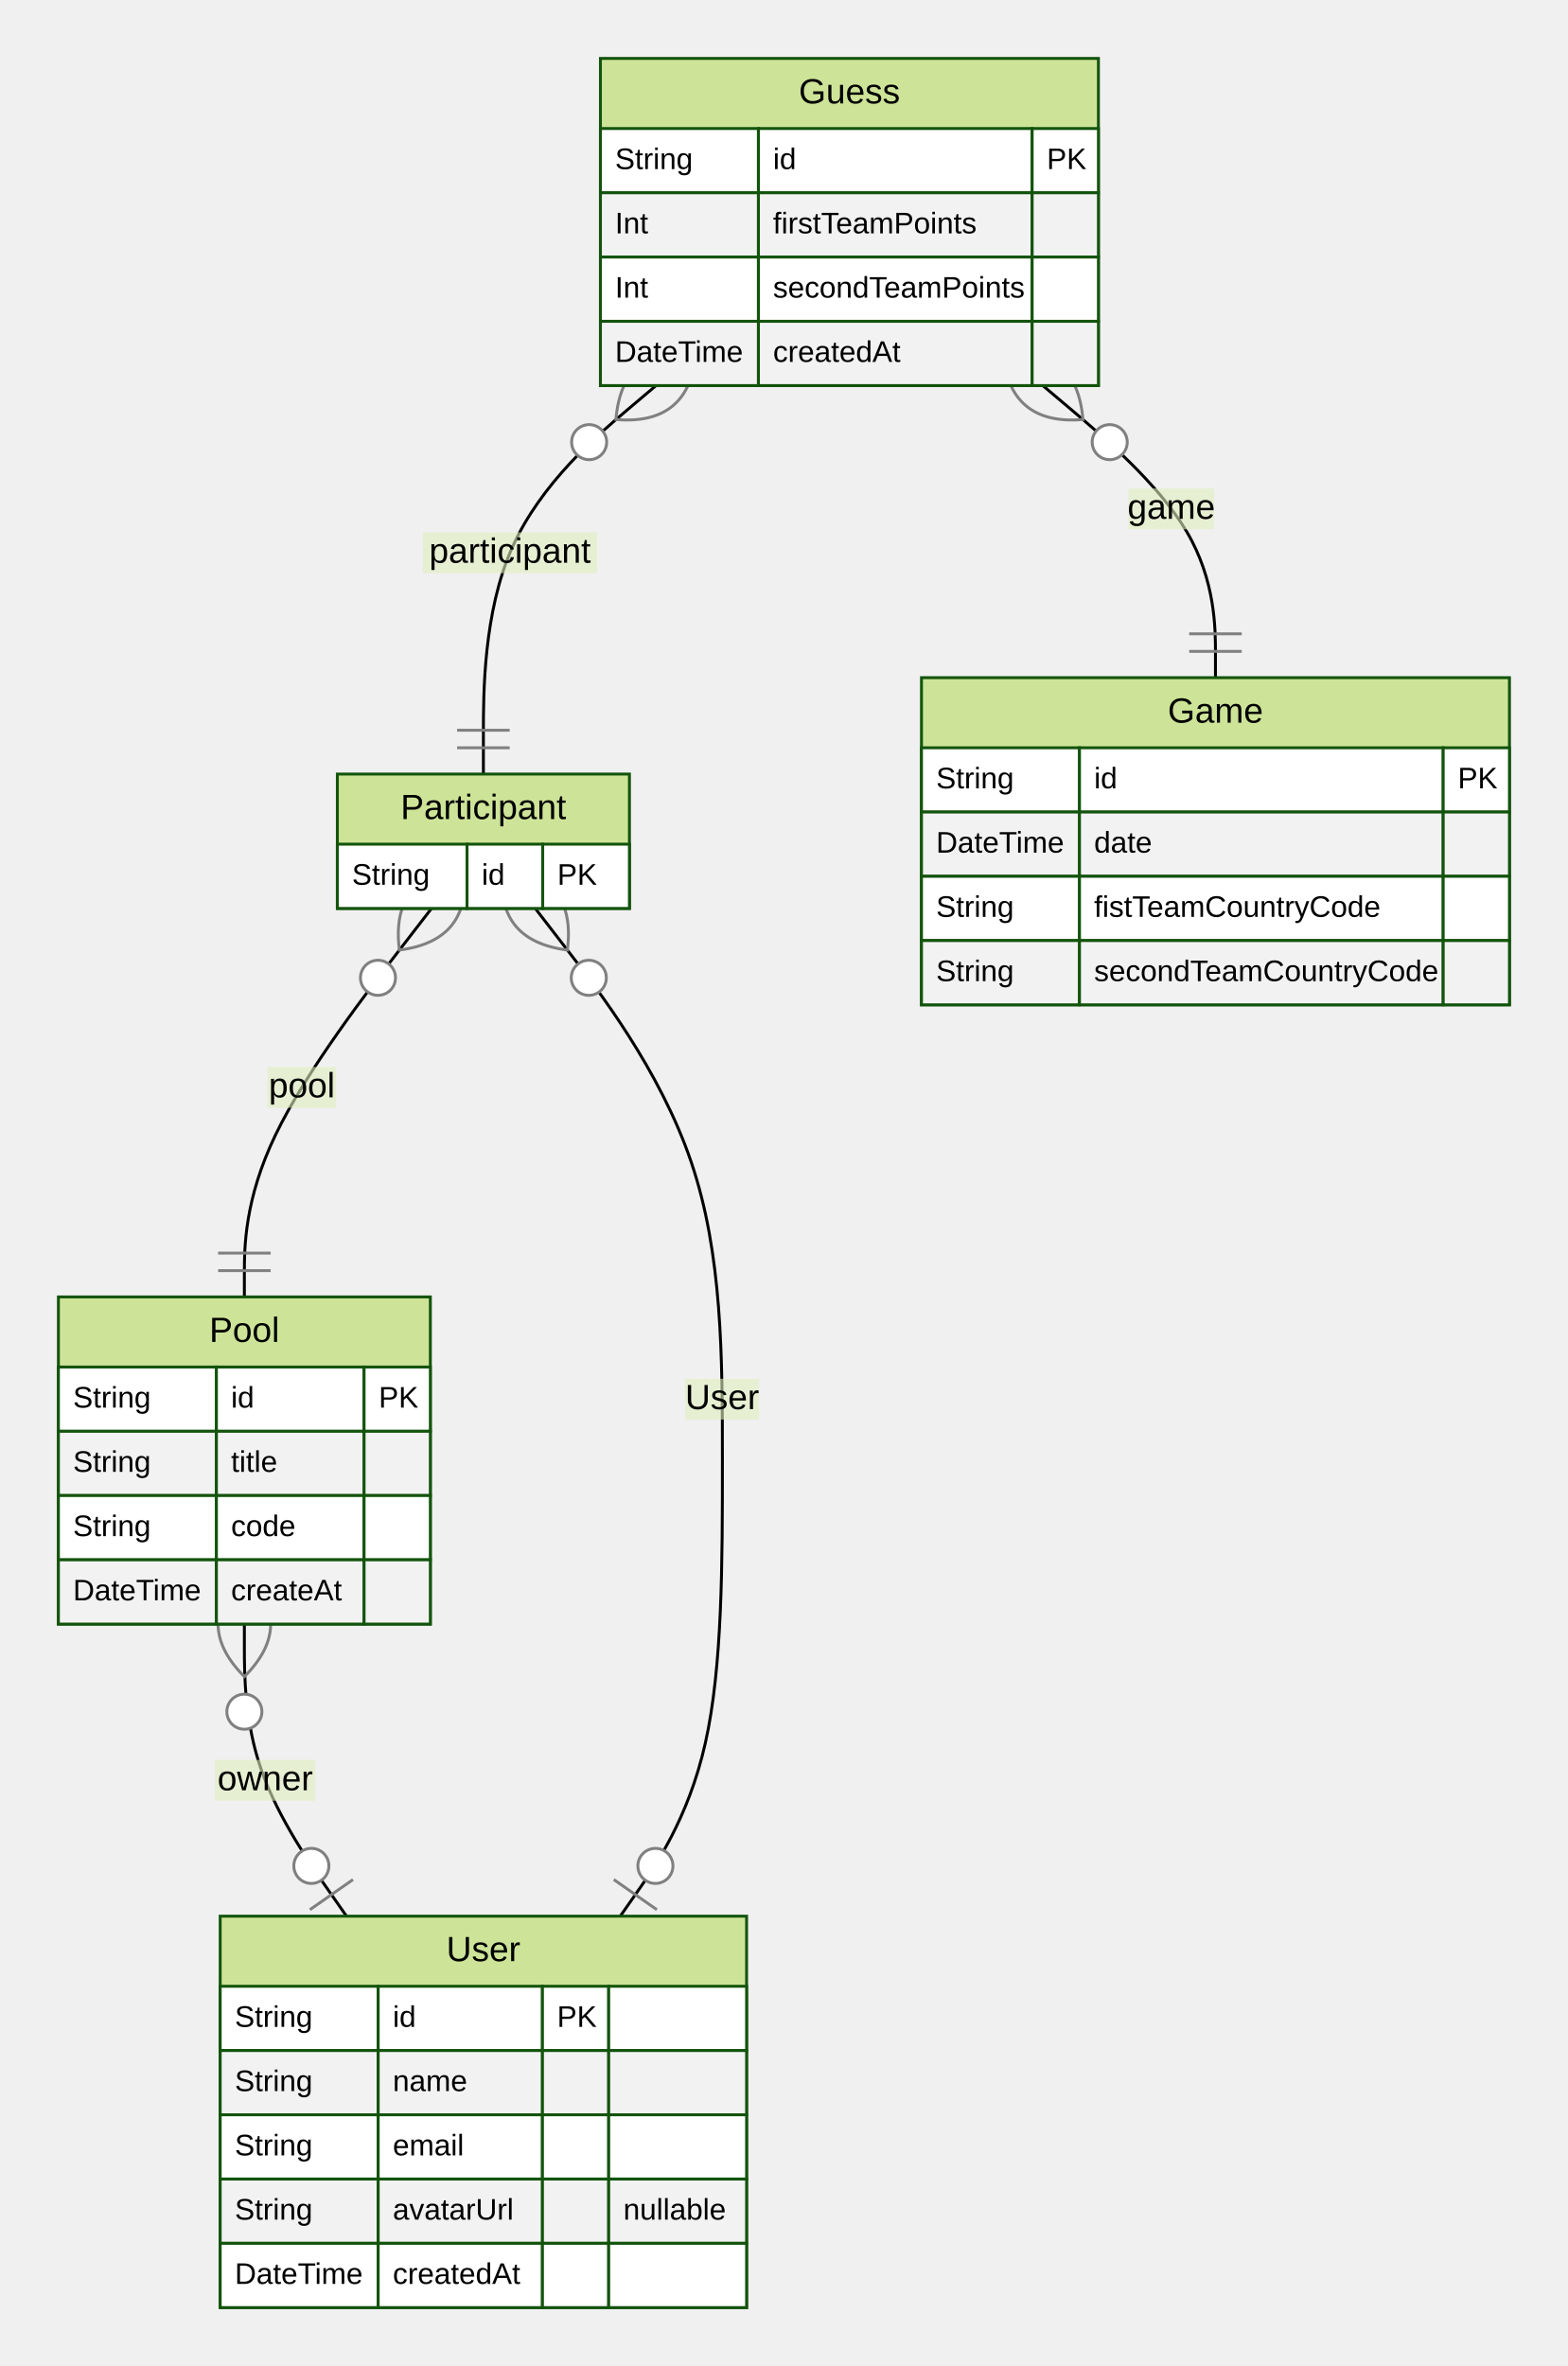
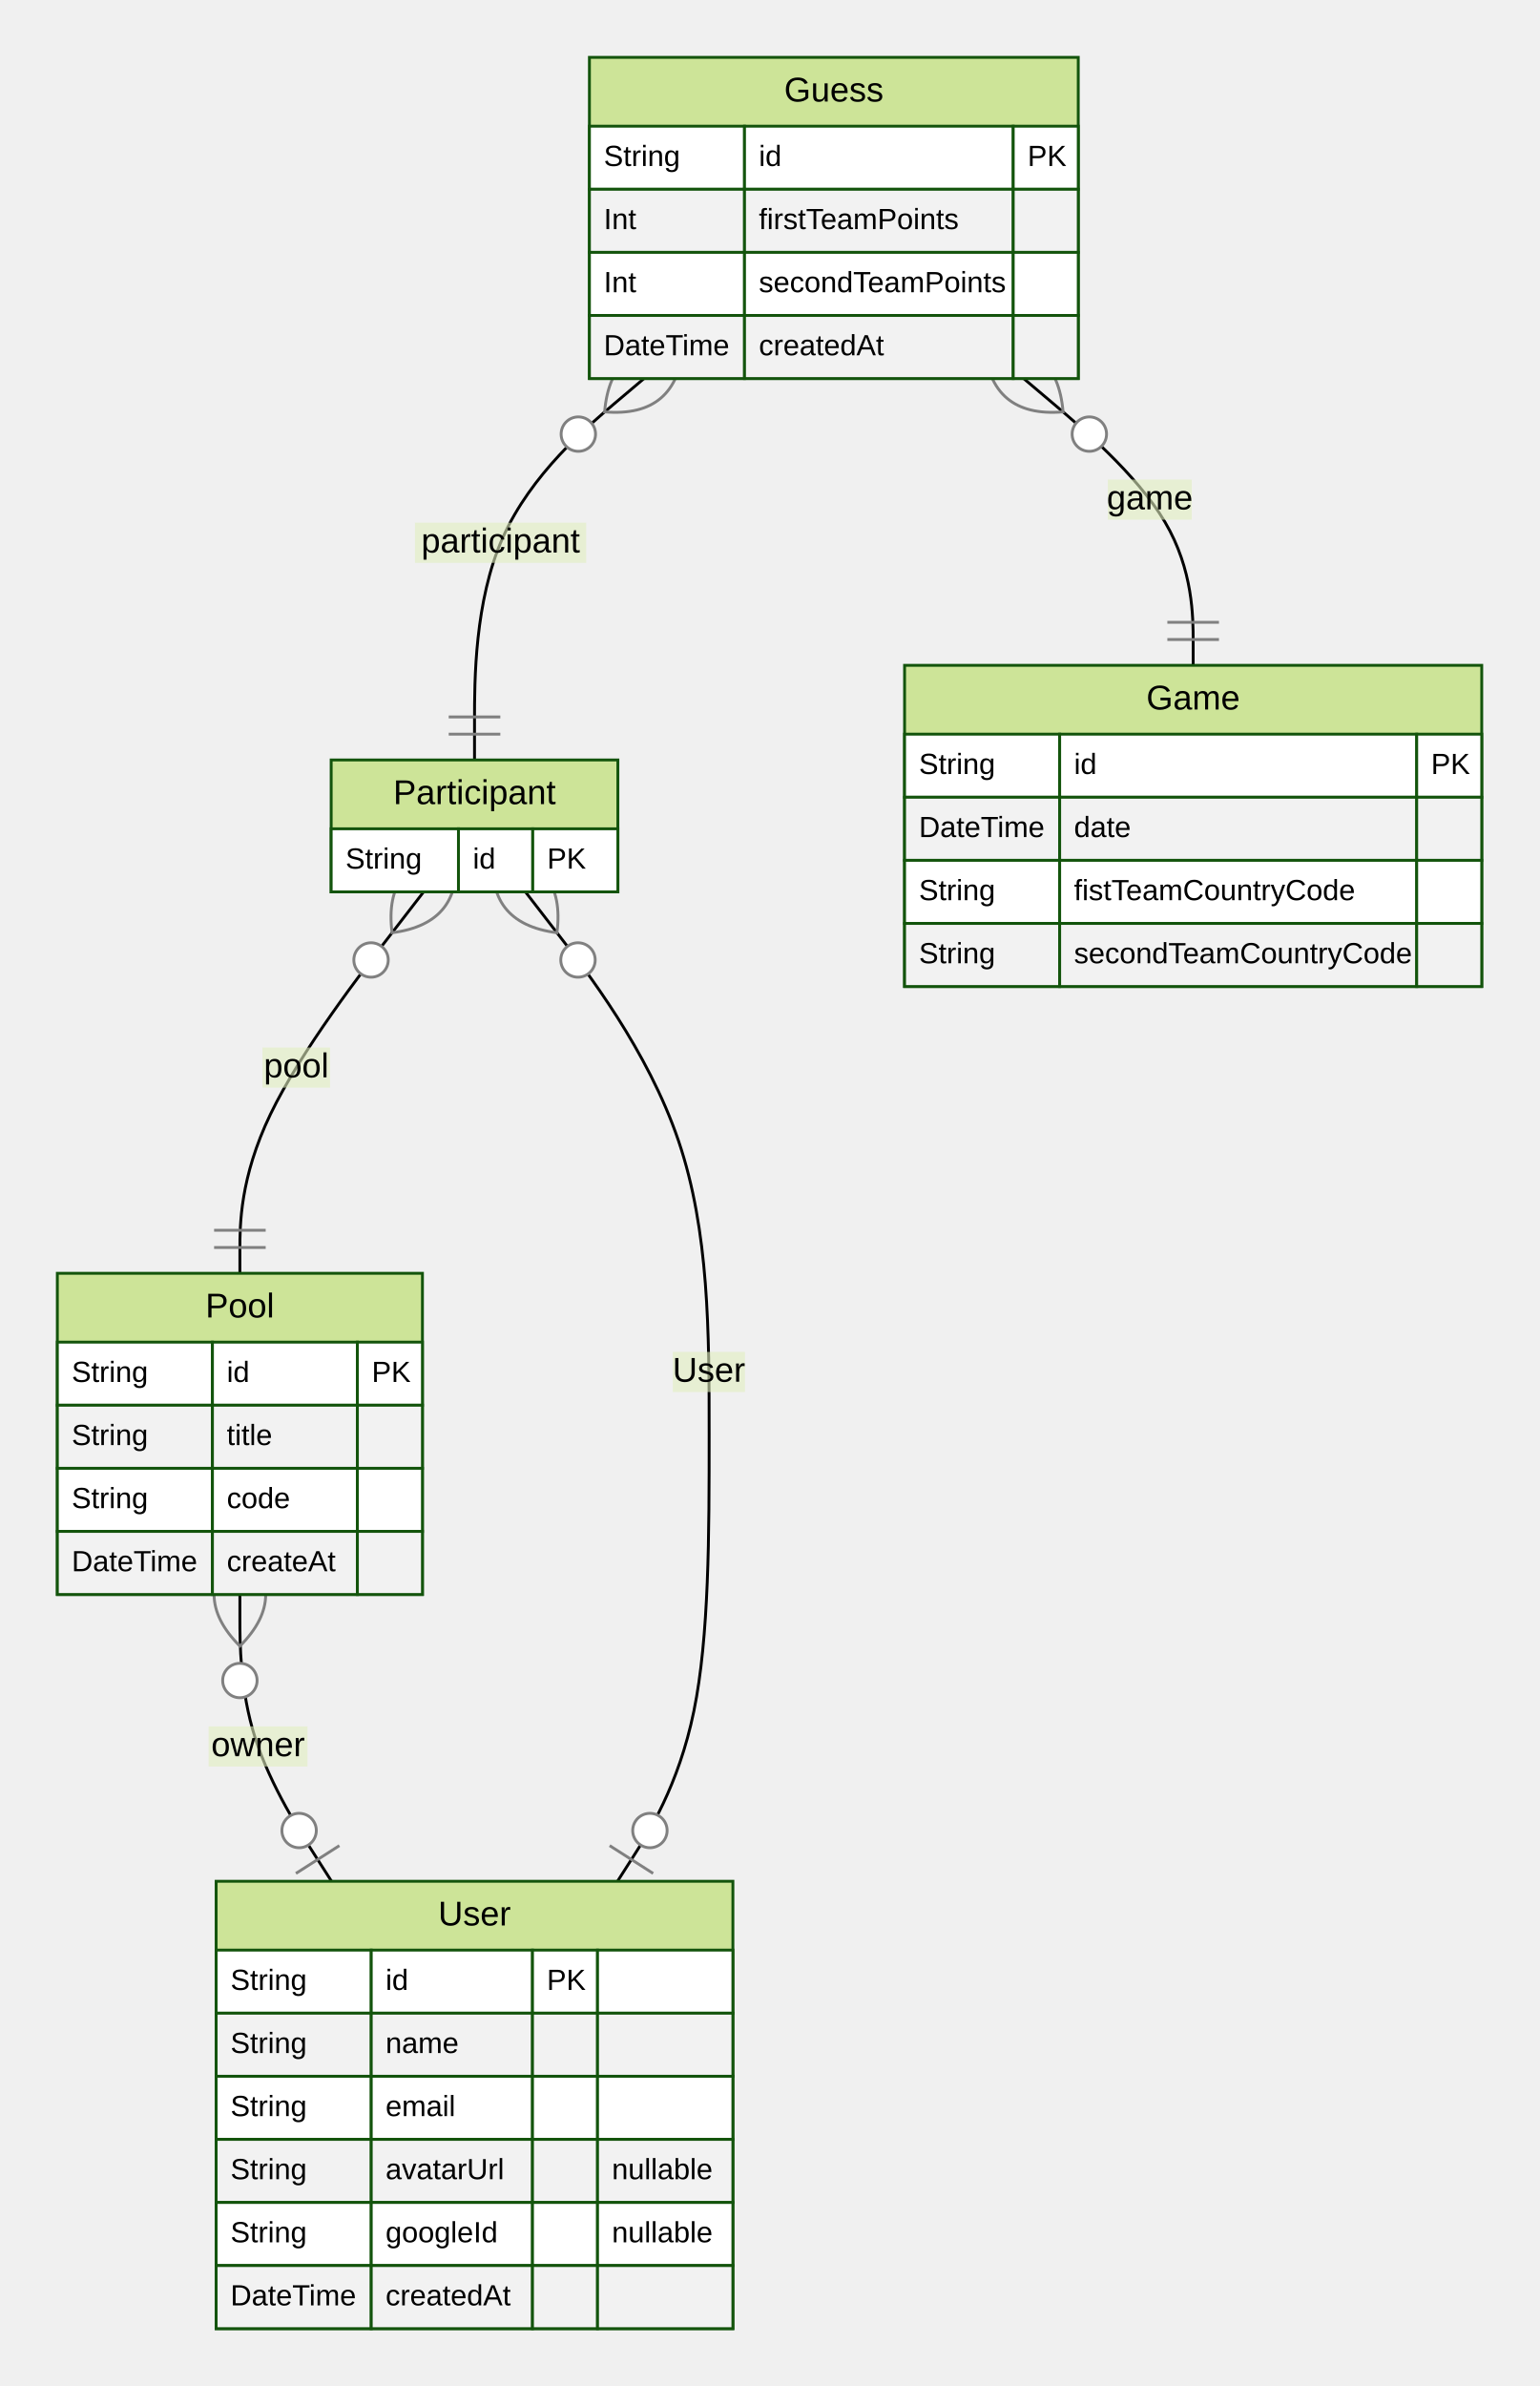
- <svg xmlns="http://www.w3.org/2000/svg" aria-labelledby="chart-title-mermaid-0 chart-desc-mermaid-0" role="img" viewBox="0 0 536.82 810" style="max-width: 536.82px; background-color: white;" width="100%" id="mermaid-0">
+ <svg xmlns="http://www.w3.org/2000/svg" aria-labelledby="chart-title-mermaid-0 chart-desc-mermaid-0" role="img" viewBox="0 0 536.82 832" style="max-width: 536.82px; background-color: white;" width="100%" id="mermaid-0">
  <style>#mermaid-0 {font-family:"trebuchet ms",verdana,arial,sans-serif;font-size:16px;fill:#000000;}#mermaid-0 .error-icon{fill:#552222;}#mermaid-0 .error-text{fill:#552222;stroke:#552222;}#mermaid-0 .edge-thickness-normal{stroke-width:2px;}#mermaid-0 .edge-thickness-thick{stroke-width:3.5px;}#mermaid-0 .edge-pattern-solid{stroke-dasharray:0;}#mermaid-0 .edge-pattern-dashed{stroke-dasharray:3;}#mermaid-0 .edge-pattern-dotted{stroke-dasharray:2;}#mermaid-0 .marker{fill:#000000;stroke:#000000;}#mermaid-0 .marker.cross{stroke:#000000;}#mermaid-0 svg{font-family:"trebuchet ms",verdana,arial,sans-serif;font-size:16px;}#mermaid-0 .entityBox{fill:#cde498;stroke:#13540c;}#mermaid-0 .attributeBoxOdd{fill:#ffffff;stroke:#13540c;}#mermaid-0 .attributeBoxEven{fill:#f2f2f2;stroke:#13540c;}#mermaid-0 .relationshipLabelBox{fill:hsl(78.158, 58.462%, 84.51%);opacity:0.7;background-color:hsl(78.158, 58.462%, 84.51%);}#mermaid-0 .relationshipLabelBox rect{opacity:0.5;}#mermaid-0 .relationshipLine{stroke:#000000;}#mermaid-0 :root{--mermaid-font-family:"trebuchet ms",verdana,arial,sans-serif;}</style>
  <g />
  <defs>
    <marker orient="auto" markerHeight="18" markerWidth="18" refY="9" refX="0" id="ONLY_ONE_START">
      <path d="M9,0 L9,18 M15,0 L15,18" fill="none" stroke="gray" />
    </marker>
  </defs>
  <defs>
    <marker orient="auto" markerHeight="18" markerWidth="18" refY="9" refX="18" id="ONLY_ONE_END">
      <path d="M3,0 L3,18 M9,0 L9,18" fill="none" stroke="gray" />
    </marker>
  </defs>
  <defs>
    <marker orient="auto" markerHeight="18" markerWidth="30" refY="9" refX="0" id="ZERO_OR_ONE_START">
      <circle r="6" cy="9" cx="21" fill="white" stroke="gray" />
      <path d="M9,0 L9,18" fill="none" stroke="gray" />
    </marker>
  </defs>
  <defs>
    <marker orient="auto" markerHeight="18" markerWidth="30" refY="9" refX="30" id="ZERO_OR_ONE_END">
      <circle r="6" cy="9" cx="9" fill="white" stroke="gray" />
      <path d="M21,0 L21,18" fill="none" stroke="gray" />
    </marker>
  </defs>
  <defs>
    <marker orient="auto" markerHeight="36" markerWidth="45" refY="18" refX="18" id="ONE_OR_MORE_START">
      <path d="M0,18 Q 18,0 36,18 Q 18,36 0,18 M42,9 L42,27" fill="none" stroke="gray" />
    </marker>
  </defs>
  <defs>
    <marker orient="auto" markerHeight="36" markerWidth="45" refY="18" refX="27" id="ONE_OR_MORE_END">
      <path d="M3,9 L3,27 M9,18 Q27,0 45,18 Q27,36 9,18" fill="none" stroke="gray" />
    </marker>
  </defs>
  <defs>
    <marker orient="auto" markerHeight="36" markerWidth="57" refY="18" refX="18" id="ZERO_OR_MORE_START">
      <circle r="6" cy="18" cx="48" fill="white" stroke="gray" />
      <path d="M0,18 Q18,0 36,18 Q18,36 0,18" fill="none" stroke="gray" />
    </marker>
  </defs>
  <defs>
    <marker orient="auto" markerHeight="36" markerWidth="57" refY="18" refX="39" id="ZERO_OR_MORE_END">
      <circle r="6" cy="18" cx="9" fill="white" stroke="gray" />
      <path d="M21,18 Q39,0 57,18 Q39,36 21,18" fill="none" stroke="gray" />
    </marker>
  </defs>
-   <path marker-start="url(#ZERO_OR_MORE_START)" marker-end="url(#ZERO_OR_ONE_END)" fill="none" stroke="gray" d="M83.672,556L83.672,564.333C83.672,572.667,83.672,589.333,89.501,606C95.329,622.667,106.987,639.333,112.816,647.667L118.644,656" class="er relationshipLine" />
-   <path marker-start="url(#ZERO_OR_MORE_START)" marker-end="url(#ZERO_OR_ONE_END)" fill="none" stroke="gray" d="M183.265,311L193.944,324.833C204.624,338.667,225.984,366.333,236.664,397.833C247.344,429.333,247.344,464.667,247.344,500C247.344,535.333,247.344,570.667,241.515,596.667C235.686,622.667,224.029,639.333,218.2,647.667L212.371,656" class="er relationshipLine" />
+   <path marker-start="url(#ZERO_OR_MORE_START)" marker-end="url(#ZERO_OR_ONE_END)" fill="none" stroke="gray" d="M83.672,556L83.672,564.333C83.672,572.667,83.672,589.333,89,606C94.328,622.667,104.983,639.333,110.311,647.667L115.639,656" class="er relationshipLine" />
+   <path marker-start="url(#ZERO_OR_MORE_START)" marker-end="url(#ZERO_OR_ONE_END)" fill="none" stroke="gray" d="M183.265,311L193.944,324.833C204.624,338.667,225.984,366.333,236.664,397.833C247.344,429.333,247.344,464.667,247.344,500C247.344,535.333,247.344,570.667,242.016,596.667C236.688,622.667,226.032,639.333,220.704,647.667L215.377,656" class="er relationshipLine" />
  <path marker-start="url(#ZERO_OR_MORE_START)" marker-end="url(#ONLY_ONE_END)" fill="none" stroke="gray" d="M147.751,311L137.071,324.833C126.391,338.667,105.032,366.333,94.352,388.5C83.672,410.667,83.672,427.333,83.672,435.667L83.672,444" class="er relationshipLine" />
  <path marker-start="url(#ZERO_OR_MORE_START)" marker-end="url(#ONLY_ONE_END)" fill="none" stroke="gray" d="M357.047,132L366.9,140.333C376.753,148.667,396.458,165.333,406.311,182C416.164,198.667,416.164,215.333,416.164,223.667L416.164,232" class="er relationshipLine" />
  <path marker-start="url(#ZERO_OR_MORE_START)" marker-end="url(#ONLY_ONE_END)" fill="none" stroke="gray" d="M224.625,132L214.772,140.333C204.919,148.667,185.213,165.333,175.361,187.5C165.508,209.667,165.508,237.333,165.508,251.167L165.508,265" class="er relationshipLine" />
  <g transform="translate(20,444 )" id="Pool">
    <rect height="112" width="127.344" y="0" x="0" stroke="gray" fill-opacity="100%" fill="honeydew" class="er entityBox" />
    <text transform="translate(63.67186,12)" style="font-family: &quot;trebuchet ms&quot;, verdana, arial, sans-serif;; font-size: 12px" text-anchor="middle" dominant-baseline="middle" y="0" x="0" id="entity-Pool" class="er entityLabel">Pool</text>
    <rect height="22" width="54.096" y="24" x="0" stroke="gray" fill-opacity="100%" fill="honeydew" class="er attributeBoxOdd" />
    <text transform="translate(5,35)" style="font-family: &quot;trebuchet ms&quot;, verdana, arial, sans-serif;; font-size: 10.2px" text-anchor="left" dominant-baseline="middle" y="0" x="0" id="entity-Pool-attr-1-type" class="er entityLabel">String</text>
    <rect height="22" width="50.56" y="24" x="54.096" stroke="gray" fill-opacity="100%" fill="honeydew" class="er attributeBoxOdd" />
    <text transform="translate(59.09555,35)" style="font-family: &quot;trebuchet ms&quot;, verdana, arial, sans-serif;; font-size: 10.2px" text-anchor="left" dominant-baseline="middle" y="0" x="0" id="entity-Pool-attr-1-name" class="er entityLabel">id</text>
    <rect height="22" width="22.688" y="24" x="104.656" stroke="gray" fill-opacity="100%" fill="honeydew" class="er attributeBoxOdd" />
    <text transform="translate(109.656,35)" style="font-family: &quot;trebuchet ms&quot;, verdana, arial, sans-serif;; font-size: 10.2px" text-anchor="left" dominant-baseline="middle" y="0" x="0" id="entity-Pool-attr-1-key" class="er entityLabel">PK</text>
    <rect height="22" width="54.096" y="46" x="0" stroke="gray" fill-opacity="100%" fill="honeydew" class="er attributeBoxEven" />
    <text transform="translate(5,57)" style="font-family: &quot;trebuchet ms&quot;, verdana, arial, sans-serif;; font-size: 10.2px" text-anchor="left" dominant-baseline="middle" y="0" x="0" id="entity-Pool-attr-2-type" class="er entityLabel">String</text>
    <rect height="22" width="50.56" y="46" x="54.096" stroke="gray" fill-opacity="100%" fill="honeydew" class="er attributeBoxEven" />
    <text transform="translate(59.09555,57)" style="font-family: &quot;trebuchet ms&quot;, verdana, arial, sans-serif;; font-size: 10.2px" text-anchor="left" dominant-baseline="middle" y="0" x="0" id="entity-Pool-attr-2-name" class="er entityLabel">title</text>
    <rect height="22" width="22.688" y="46" x="104.656" stroke="gray" fill-opacity="100%" fill="honeydew" class="er attributeBoxEven" />
    <text transform="translate(109.656,57)" style="font-family: &quot;trebuchet ms&quot;, verdana, arial, sans-serif;; font-size: 10.2px" text-anchor="left" dominant-baseline="middle" y="0" x="0" id="entity-Pool-attr-2-key" class="er entityLabel" />
    <rect height="22" width="54.096" y="68" x="0" stroke="gray" fill-opacity="100%" fill="honeydew" class="er attributeBoxOdd" />
    <text transform="translate(5,79)" style="font-family: &quot;trebuchet ms&quot;, verdana, arial, sans-serif;; font-size: 10.2px" text-anchor="left" dominant-baseline="middle" y="0" x="0" id="entity-Pool-attr-3-type" class="er entityLabel">String</text>
    <rect height="22" width="50.56" y="68" x="54.096" stroke="gray" fill-opacity="100%" fill="honeydew" class="er attributeBoxOdd" />
    <text transform="translate(59.09555,79)" style="font-family: &quot;trebuchet ms&quot;, verdana, arial, sans-serif;; font-size: 10.2px" text-anchor="left" dominant-baseline="middle" y="0" x="0" id="entity-Pool-attr-3-name" class="er entityLabel">code</text>
    <rect height="22" width="22.688" y="68" x="104.656" stroke="gray" fill-opacity="100%" fill="honeydew" class="er attributeBoxOdd" />
    <text transform="translate(109.656,79)" style="font-family: &quot;trebuchet ms&quot;, verdana, arial, sans-serif;; font-size: 10.2px" text-anchor="left" dominant-baseline="middle" y="0" x="0" id="entity-Pool-attr-3-key" class="er entityLabel" />
    <rect height="22" width="54.096" y="90" x="0" stroke="gray" fill-opacity="100%" fill="honeydew" class="er attributeBoxEven" />
    <text transform="translate(5,101)" style="font-family: &quot;trebuchet ms&quot;, verdana, arial, sans-serif;; font-size: 10.2px" text-anchor="left" dominant-baseline="middle" y="0" x="0" id="entity-Pool-attr-4-type" class="er entityLabel">DateTime</text>
    <rect height="22" width="50.56" y="90" x="54.096" stroke="gray" fill-opacity="100%" fill="honeydew" class="er attributeBoxEven" />
    <text transform="translate(59.09555,101)" style="font-family: &quot;trebuchet ms&quot;, verdana, arial, sans-serif;; font-size: 10.2px" text-anchor="left" dominant-baseline="middle" y="0" x="0" id="entity-Pool-attr-4-name" class="er entityLabel">createAt</text>
    <rect height="22" width="22.688" y="90" x="104.656" stroke="gray" fill-opacity="100%" fill="honeydew" class="er attributeBoxEven" />
    <text transform="translate(109.656,101)" style="font-family: &quot;trebuchet ms&quot;, verdana, arial, sans-serif;; font-size: 10.2px" text-anchor="left" dominant-baseline="middle" y="0" x="0" id="entity-Pool-attr-4-key" class="er entityLabel" />
  </g>
  <g transform="translate(115.5078,265 )" id="Participant">
    <rect height="46" width="100" y="0" x="0" stroke="gray" fill-opacity="100%" fill="honeydew" class="er entityBox" />
    <text transform="translate(50,12)" style="font-family: &quot;trebuchet ms&quot;, verdana, arial, sans-serif;; font-size: 12px" text-anchor="middle" dominant-baseline="middle" y="0" x="0" id="entity-Participant" class="er entityLabel">Participant</text>
    <rect height="22" width="44.399" y="24" x="0" stroke="gray" fill-opacity="100%" fill="honeydew" class="er attributeBoxOdd" />
    <text transform="translate(5,35)" style="font-family: &quot;trebuchet ms&quot;, verdana, arial, sans-serif;; font-size: 10.2px" text-anchor="left" dominant-baseline="middle" y="0" x="0" id="entity-Participant-attr-1-type" class="er entityLabel">String</text>
    <rect height="22" width="25.911" y="24" x="44.399" stroke="gray" fill-opacity="100%" fill="honeydew" class="er attributeBoxOdd" />
    <text transform="translate(49.39862,35)" style="font-family: &quot;trebuchet ms&quot;, verdana, arial, sans-serif;; font-size: 10.2px" text-anchor="left" dominant-baseline="middle" y="0" x="0" id="entity-Participant-attr-1-name" class="er entityLabel">id</text>
    <rect height="22" width="29.69" y="24" x="70.31" stroke="gray" fill-opacity="100%" fill="honeydew" class="er attributeBoxOdd" />
    <text transform="translate(75.30976,35)" style="font-family: &quot;trebuchet ms&quot;, verdana, arial, sans-serif;; font-size: 10.2px" text-anchor="left" dominant-baseline="middle" y="0" x="0" id="entity-Participant-attr-1-key" class="er entityLabel">PK</text>
  </g>
  <g transform="translate(75.38831,656 )" id="User">
-     <rect height="134" width="180.239" y="0" x="0" stroke="gray" fill-opacity="100%" fill="honeydew" class="er entityBox" />
+     <rect height="156" width="180.239" y="0" x="0" stroke="gray" fill-opacity="100%" fill="honeydew" class="er entityBox" />
    <text transform="translate(90.11948,12)" style="font-family: &quot;trebuchet ms&quot;, verdana, arial, sans-serif;; font-size: 12px" text-anchor="middle" dominant-baseline="middle" y="0" x="0" id="entity-User" class="er entityLabel">User</text>
    <rect height="22" width="54.096" y="24" x="0" stroke="gray" fill-opacity="100%" fill="honeydew" class="er attributeBoxOdd" />
    <text transform="translate(5,35)" style="font-family: &quot;trebuchet ms&quot;, verdana, arial, sans-serif;; font-size: 10.2px" text-anchor="left" dominant-baseline="middle" y="0" x="0" id="entity-User-attr-1-type" class="er entityLabel">String</text>
    <rect height="22" width="56.243" y="24" x="54.096" stroke="gray" fill-opacity="100%" fill="honeydew" class="er attributeBoxOdd" />
    <text transform="translate(59.09555,35)" style="font-family: &quot;trebuchet ms&quot;, verdana, arial, sans-serif;; font-size: 10.2px" text-anchor="left" dominant-baseline="middle" y="0" x="0" id="entity-User-attr-1-name" class="er entityLabel">id</text>
    <rect height="22" width="22.688" y="24" x="110.339" stroke="gray" fill-opacity="100%" fill="honeydew" class="er attributeBoxOdd" />
    <text transform="translate(115.3387,35)" style="font-family: &quot;trebuchet ms&quot;, verdana, arial, sans-serif;; font-size: 10.2px" text-anchor="left" dominant-baseline="middle" y="0" x="0" id="entity-User-attr-1-key" class="er entityLabel">PK</text>
    <rect height="22" width="47.213" y="24" x="133.026" stroke="gray" fill-opacity="100%" fill="honeydew" class="er attributeBoxOdd" />
    <text transform="translate(138.0264,35)" style="font-family: &quot;trebuchet ms&quot;, verdana, arial, sans-serif;; font-size: 10.2px" text-anchor="left" dominant-baseline="middle" y="0" x="0" id="entity-User-attr-1-comment" class="er entityLabel" />
    <rect height="22" width="54.096" y="46" x="0" stroke="gray" fill-opacity="100%" fill="honeydew" class="er attributeBoxEven" />
    <text transform="translate(5,57)" style="font-family: &quot;trebuchet ms&quot;, verdana, arial, sans-serif;; font-size: 10.2px" text-anchor="left" dominant-baseline="middle" y="0" x="0" id="entity-User-attr-2-type" class="er entityLabel">String</text>
    <rect height="22" width="56.243" y="46" x="54.096" stroke="gray" fill-opacity="100%" fill="honeydew" class="er attributeBoxEven" />
    <text transform="translate(59.09555,57)" style="font-family: &quot;trebuchet ms&quot;, verdana, arial, sans-serif;; font-size: 10.2px" text-anchor="left" dominant-baseline="middle" y="0" x="0" id="entity-User-attr-2-name" class="er entityLabel">name</text>
    <rect height="22" width="22.688" y="46" x="110.339" stroke="gray" fill-opacity="100%" fill="honeydew" class="er attributeBoxEven" />
    <text transform="translate(115.3387,57)" style="font-family: &quot;trebuchet ms&quot;, verdana, arial, sans-serif;; font-size: 10.2px" text-anchor="left" dominant-baseline="middle" y="0" x="0" id="entity-User-attr-2-key" class="er entityLabel" />
    <rect height="22" width="47.213" y="46" x="133.026" stroke="gray" fill-opacity="100%" fill="honeydew" class="er attributeBoxEven" />
    <text transform="translate(138.0264,57)" style="font-family: &quot;trebuchet ms&quot;, verdana, arial, sans-serif;; font-size: 10.2px" text-anchor="left" dominant-baseline="middle" y="0" x="0" id="entity-User-attr-2-comment" class="er entityLabel" />
    <rect height="22" width="54.096" y="68" x="0" stroke="gray" fill-opacity="100%" fill="honeydew" class="er attributeBoxOdd" />
    <text transform="translate(5,79)" style="font-family: &quot;trebuchet ms&quot;, verdana, arial, sans-serif;; font-size: 10.2px" text-anchor="left" dominant-baseline="middle" y="0" x="0" id="entity-User-attr-3-type" class="er entityLabel">String</text>
    <rect height="22" width="56.243" y="68" x="54.096" stroke="gray" fill-opacity="100%" fill="honeydew" class="er attributeBoxOdd" />
    <text transform="translate(59.09555,79)" style="font-family: &quot;trebuchet ms&quot;, verdana, arial, sans-serif;; font-size: 10.2px" text-anchor="left" dominant-baseline="middle" y="0" x="0" id="entity-User-attr-3-name" class="er entityLabel">email</text>
    <rect height="22" width="22.688" y="68" x="110.339" stroke="gray" fill-opacity="100%" fill="honeydew" class="er attributeBoxOdd" />
    <text transform="translate(115.3387,79)" style="font-family: &quot;trebuchet ms&quot;, verdana, arial, sans-serif;; font-size: 10.2px" text-anchor="left" dominant-baseline="middle" y="0" x="0" id="entity-User-attr-3-key" class="er entityLabel" />
    <rect height="22" width="47.213" y="68" x="133.026" stroke="gray" fill-opacity="100%" fill="honeydew" class="er attributeBoxOdd" />
    <text transform="translate(138.0264,79)" style="font-family: &quot;trebuchet ms&quot;, verdana, arial, sans-serif;; font-size: 10.2px" text-anchor="left" dominant-baseline="middle" y="0" x="0" id="entity-User-attr-3-comment" class="er entityLabel" />
    <rect height="22" width="54.096" y="90" x="0" stroke="gray" fill-opacity="100%" fill="honeydew" class="er attributeBoxEven" />
    <text transform="translate(5,101)" style="font-family: &quot;trebuchet ms&quot;, verdana, arial, sans-serif;; font-size: 10.2px" text-anchor="left" dominant-baseline="middle" y="0" x="0" id="entity-User-attr-4-type" class="er entityLabel">String</text>
    <rect height="22" width="56.243" y="90" x="54.096" stroke="gray" fill-opacity="100%" fill="honeydew" class="er attributeBoxEven" />
    <text transform="translate(59.09555,101)" style="font-family: &quot;trebuchet ms&quot;, verdana, arial, sans-serif;; font-size: 10.2px" text-anchor="left" dominant-baseline="middle" y="0" x="0" id="entity-User-attr-4-name" class="er entityLabel">avatarUrl</text>
    <rect height="22" width="22.688" y="90" x="110.339" stroke="gray" fill-opacity="100%" fill="honeydew" class="er attributeBoxEven" />
    <text transform="translate(115.3387,101)" style="font-family: &quot;trebuchet ms&quot;, verdana, arial, sans-serif;; font-size: 10.2px" text-anchor="left" dominant-baseline="middle" y="0" x="0" id="entity-User-attr-4-key" class="er entityLabel" />
    <rect height="22" width="47.213" y="90" x="133.026" stroke="gray" fill-opacity="100%" fill="honeydew" class="er attributeBoxEven" />
    <text transform="translate(138.0264,101)" style="font-family: &quot;trebuchet ms&quot;, verdana, arial, sans-serif;; font-size: 10.2px" text-anchor="left" dominant-baseline="middle" y="0" x="0" id="entity-User-attr-4-comment" class="er entityLabel">nullable</text>
    <rect height="22" width="54.096" y="112" x="0" stroke="gray" fill-opacity="100%" fill="honeydew" class="er attributeBoxOdd" />
-     <text transform="translate(5,123)" style="font-family: &quot;trebuchet ms&quot;, verdana, arial, sans-serif;; font-size: 10.2px" text-anchor="left" dominant-baseline="middle" y="0" x="0" id="entity-User-attr-5-type" class="er entityLabel">DateTime</text>
+     <text transform="translate(5,123)" style="font-family: &quot;trebuchet ms&quot;, verdana, arial, sans-serif;; font-size: 10.2px" text-anchor="left" dominant-baseline="middle" y="0" x="0" id="entity-User-attr-5-type" class="er entityLabel">String</text>
    <rect height="22" width="56.243" y="112" x="54.096" stroke="gray" fill-opacity="100%" fill="honeydew" class="er attributeBoxOdd" />
-     <text transform="translate(59.09555,123)" style="font-family: &quot;trebuchet ms&quot;, verdana, arial, sans-serif;; font-size: 10.2px" text-anchor="left" dominant-baseline="middle" y="0" x="0" id="entity-User-attr-5-name" class="er entityLabel">createdAt</text>
+     <text transform="translate(59.09555,123)" style="font-family: &quot;trebuchet ms&quot;, verdana, arial, sans-serif;; font-size: 10.2px" text-anchor="left" dominant-baseline="middle" y="0" x="0" id="entity-User-attr-5-name" class="er entityLabel">googleId</text>
    <rect height="22" width="22.688" y="112" x="110.339" stroke="gray" fill-opacity="100%" fill="honeydew" class="er attributeBoxOdd" />
    <text transform="translate(115.3387,123)" style="font-family: &quot;trebuchet ms&quot;, verdana, arial, sans-serif;; font-size: 10.2px" text-anchor="left" dominant-baseline="middle" y="0" x="0" id="entity-User-attr-5-key" class="er entityLabel" />
    <rect height="22" width="47.213" y="112" x="133.026" stroke="gray" fill-opacity="100%" fill="honeydew" class="er attributeBoxOdd" />
-     <text transform="translate(138.0264,123)" style="font-family: &quot;trebuchet ms&quot;, verdana, arial, sans-serif;; font-size: 10.2px" text-anchor="left" dominant-baseline="middle" y="0" x="0" id="entity-User-attr-5-comment" class="er entityLabel" />
+     <text transform="translate(138.0264,123)" style="font-family: &quot;trebuchet ms&quot;, verdana, arial, sans-serif;; font-size: 10.2px" text-anchor="left" dominant-baseline="middle" y="0" x="0" id="entity-User-attr-5-comment" class="er entityLabel">nullable</text>
+     <rect height="22" width="54.096" y="134" x="0" stroke="gray" fill-opacity="100%" fill="honeydew" class="er attributeBoxEven" />
+     <text transform="translate(5,145)" style="font-family: &quot;trebuchet ms&quot;, verdana, arial, sans-serif;; font-size: 10.2px" text-anchor="left" dominant-baseline="middle" y="0" x="0" id="entity-User-attr-6-type" class="er entityLabel">DateTime</text>
+     <rect height="22" width="56.243" y="134" x="54.096" stroke="gray" fill-opacity="100%" fill="honeydew" class="er attributeBoxEven" />
+     <text transform="translate(59.09555,145)" style="font-family: &quot;trebuchet ms&quot;, verdana, arial, sans-serif;; font-size: 10.2px" text-anchor="left" dominant-baseline="middle" y="0" x="0" id="entity-User-attr-6-name" class="er entityLabel">createdAt</text>
+     <rect height="22" width="22.688" y="134" x="110.339" stroke="gray" fill-opacity="100%" fill="honeydew" class="er attributeBoxEven" />
+     <text transform="translate(115.3387,145)" style="font-family: &quot;trebuchet ms&quot;, verdana, arial, sans-serif;; font-size: 10.2px" text-anchor="left" dominant-baseline="middle" y="0" x="0" id="entity-User-attr-6-key" class="er entityLabel" />
+     <rect height="22" width="47.213" y="134" x="133.026" stroke="gray" fill-opacity="100%" fill="honeydew" class="er attributeBoxEven" />
+     <text transform="translate(138.0264,145)" style="font-family: &quot;trebuchet ms&quot;, verdana, arial, sans-serif;; font-size: 10.2px" text-anchor="left" dominant-baseline="middle" y="0" x="0" id="entity-User-attr-6-comment" class="er entityLabel" />
  </g>
  <g transform="translate(315.5078,232 )" id="Game">
    <rect height="112" width="201.312" y="0" x="0" stroke="gray" fill-opacity="100%" fill="honeydew" class="er entityBox" />
    <text transform="translate(100.6562,12)" style="font-family: &quot;trebuchet ms&quot;, verdana, arial, sans-serif;; font-size: 12px" text-anchor="middle" dominant-baseline="middle" y="0" x="0" id="entity-Game" class="er entityLabel">Game</text>
    <rect height="22" width="54.096" y="24" x="0" stroke="gray" fill-opacity="100%" fill="honeydew" class="er attributeBoxOdd" />
    <text transform="translate(5,35)" style="font-family: &quot;trebuchet ms&quot;, verdana, arial, sans-serif;; font-size: 10.2px" text-anchor="left" dominant-baseline="middle" y="0" x="0" id="entity-Game-attr-1-type" class="er entityLabel">String</text>
    <rect height="22" width="124.529" y="24" x="54.096" stroke="gray" fill-opacity="100%" fill="honeydew" class="er attributeBoxOdd" />
    <text transform="translate(59.09555,35)" style="font-family: &quot;trebuchet ms&quot;, verdana, arial, sans-serif;; font-size: 10.2px" text-anchor="left" dominant-baseline="middle" y="0" x="0" id="entity-Game-attr-1-name" class="er entityLabel">id</text>
    <rect height="22" width="22.688" y="24" x="178.625" stroke="gray" fill-opacity="100%" fill="honeydew" class="er attributeBoxOdd" />
    <text transform="translate(183.6248,35)" style="font-family: &quot;trebuchet ms&quot;, verdana, arial, sans-serif;; font-size: 10.2px" text-anchor="left" dominant-baseline="middle" y="0" x="0" id="entity-Game-attr-1-key" class="er entityLabel">PK</text>
    <rect height="22" width="54.096" y="46" x="0" stroke="gray" fill-opacity="100%" fill="honeydew" class="er attributeBoxEven" />
    <text transform="translate(5,57)" style="font-family: &quot;trebuchet ms&quot;, verdana, arial, sans-serif;; font-size: 10.2px" text-anchor="left" dominant-baseline="middle" y="0" x="0" id="entity-Game-attr-2-type" class="er entityLabel">DateTime</text>
    <rect height="22" width="124.529" y="46" x="54.096" stroke="gray" fill-opacity="100%" fill="honeydew" class="er attributeBoxEven" />
    <text transform="translate(59.09555,57)" style="font-family: &quot;trebuchet ms&quot;, verdana, arial, sans-serif;; font-size: 10.2px" text-anchor="left" dominant-baseline="middle" y="0" x="0" id="entity-Game-attr-2-name" class="er entityLabel">date</text>
    <rect height="22" width="22.688" y="46" x="178.625" stroke="gray" fill-opacity="100%" fill="honeydew" class="er attributeBoxEven" />
    <text transform="translate(183.6248,57)" style="font-family: &quot;trebuchet ms&quot;, verdana, arial, sans-serif;; font-size: 10.2px" text-anchor="left" dominant-baseline="middle" y="0" x="0" id="entity-Game-attr-2-key" class="er entityLabel" />
    <rect height="22" width="54.096" y="68" x="0" stroke="gray" fill-opacity="100%" fill="honeydew" class="er attributeBoxOdd" />
    <text transform="translate(5,79)" style="font-family: &quot;trebuchet ms&quot;, verdana, arial, sans-serif;; font-size: 10.2px" text-anchor="left" dominant-baseline="middle" y="0" x="0" id="entity-Game-attr-3-type" class="er entityLabel">String</text>
    <rect height="22" width="124.529" y="68" x="54.096" stroke="gray" fill-opacity="100%" fill="honeydew" class="er attributeBoxOdd" />
    <text transform="translate(59.09555,79)" style="font-family: &quot;trebuchet ms&quot;, verdana, arial, sans-serif;; font-size: 10.2px" text-anchor="left" dominant-baseline="middle" y="0" x="0" id="entity-Game-attr-3-name" class="er entityLabel">fistTeamCountryCode</text>
    <rect height="22" width="22.688" y="68" x="178.625" stroke="gray" fill-opacity="100%" fill="honeydew" class="er attributeBoxOdd" />
    <text transform="translate(183.6248,79)" style="font-family: &quot;trebuchet ms&quot;, verdana, arial, sans-serif;; font-size: 10.2px" text-anchor="left" dominant-baseline="middle" y="0" x="0" id="entity-Game-attr-3-key" class="er entityLabel" />
    <rect height="22" width="54.096" y="90" x="0" stroke="gray" fill-opacity="100%" fill="honeydew" class="er attributeBoxEven" />
    <text transform="translate(5,101)" style="font-family: &quot;trebuchet ms&quot;, verdana, arial, sans-serif;; font-size: 10.2px" text-anchor="left" dominant-baseline="middle" y="0" x="0" id="entity-Game-attr-4-type" class="er entityLabel">String</text>
    <rect height="22" width="124.529" y="90" x="54.096" stroke="gray" fill-opacity="100%" fill="honeydew" class="er attributeBoxEven" />
    <text transform="translate(59.09555,101)" style="font-family: &quot;trebuchet ms&quot;, verdana, arial, sans-serif;; font-size: 10.2px" text-anchor="left" dominant-baseline="middle" y="0" x="0" id="entity-Game-attr-4-name" class="er entityLabel">secondTeamCountryCode</text>
    <rect height="22" width="22.688" y="90" x="178.625" stroke="gray" fill-opacity="100%" fill="honeydew" class="er attributeBoxEven" />
    <text transform="translate(183.6248,101)" style="font-family: &quot;trebuchet ms&quot;, verdana, arial, sans-serif;; font-size: 10.2px" text-anchor="left" dominant-baseline="middle" y="0" x="0" id="entity-Game-attr-4-key" class="er entityLabel" />
  </g>
  <g transform="translate(205.5837,20 )" id="Guess">
    <rect height="112" width="170.504" y="0" x="0" stroke="gray" fill-opacity="100%" fill="honeydew" class="er entityBox" />
    <text transform="translate(85.2522,12)" style="font-family: &quot;trebuchet ms&quot;, verdana, arial, sans-serif;; font-size: 12px" text-anchor="middle" dominant-baseline="middle" y="0" x="0" id="entity-Guess" class="er entityLabel">Guess</text>
    <rect height="22" width="54.096" y="24" x="0" stroke="gray" fill-opacity="100%" fill="honeydew" class="er attributeBoxOdd" />
    <text transform="translate(5,35)" style="font-family: &quot;trebuchet ms&quot;, verdana, arial, sans-serif;; font-size: 10.2px" text-anchor="left" dominant-baseline="middle" y="0" x="0" id="entity-Guess-attr-1-type" class="er entityLabel">String</text>
    <rect height="22" width="93.721" y="24" x="54.096" stroke="gray" fill-opacity="100%" fill="honeydew" class="er attributeBoxOdd" />
    <text transform="translate(59.09555,35)" style="font-family: &quot;trebuchet ms&quot;, verdana, arial, sans-serif;; font-size: 10.2px" text-anchor="left" dominant-baseline="middle" y="0" x="0" id="entity-Guess-attr-1-name" class="er entityLabel">id</text>
    <rect height="22" width="22.688" y="24" x="147.817" stroke="gray" fill-opacity="100%" fill="honeydew" class="er attributeBoxOdd" />
    <text transform="translate(152.8167,35)" style="font-family: &quot;trebuchet ms&quot;, verdana, arial, sans-serif;; font-size: 10.2px" text-anchor="left" dominant-baseline="middle" y="0" x="0" id="entity-Guess-attr-1-key" class="er entityLabel">PK</text>
    <rect height="22" width="54.096" y="46" x="0" stroke="gray" fill-opacity="100%" fill="honeydew" class="er attributeBoxEven" />
    <text transform="translate(5,57)" style="font-family: &quot;trebuchet ms&quot;, verdana, arial, sans-serif;; font-size: 10.2px" text-anchor="left" dominant-baseline="middle" y="0" x="0" id="entity-Guess-attr-2-type" class="er entityLabel">Int</text>
    <rect height="22" width="93.721" y="46" x="54.096" stroke="gray" fill-opacity="100%" fill="honeydew" class="er attributeBoxEven" />
    <text transform="translate(59.09555,57)" style="font-family: &quot;trebuchet ms&quot;, verdana, arial, sans-serif;; font-size: 10.2px" text-anchor="left" dominant-baseline="middle" y="0" x="0" id="entity-Guess-attr-2-name" class="er entityLabel">firstTeamPoints</text>
    <rect height="22" width="22.688" y="46" x="147.817" stroke="gray" fill-opacity="100%" fill="honeydew" class="er attributeBoxEven" />
    <text transform="translate(152.8167,57)" style="font-family: &quot;trebuchet ms&quot;, verdana, arial, sans-serif;; font-size: 10.2px" text-anchor="left" dominant-baseline="middle" y="0" x="0" id="entity-Guess-attr-2-key" class="er entityLabel" />
    <rect height="22" width="54.096" y="68" x="0" stroke="gray" fill-opacity="100%" fill="honeydew" class="er attributeBoxOdd" />
    <text transform="translate(5,79)" style="font-family: &quot;trebuchet ms&quot;, verdana, arial, sans-serif;; font-size: 10.2px" text-anchor="left" dominant-baseline="middle" y="0" x="0" id="entity-Guess-attr-3-type" class="er entityLabel">Int</text>
    <rect height="22" width="93.721" y="68" x="54.096" stroke="gray" fill-opacity="100%" fill="honeydew" class="er attributeBoxOdd" />
    <text transform="translate(59.09555,79)" style="font-family: &quot;trebuchet ms&quot;, verdana, arial, sans-serif;; font-size: 10.2px" text-anchor="left" dominant-baseline="middle" y="0" x="0" id="entity-Guess-attr-3-name" class="er entityLabel">secondTeamPoints</text>
    <rect height="22" width="22.688" y="68" x="147.817" stroke="gray" fill-opacity="100%" fill="honeydew" class="er attributeBoxOdd" />
    <text transform="translate(152.8167,79)" style="font-family: &quot;trebuchet ms&quot;, verdana, arial, sans-serif;; font-size: 10.2px" text-anchor="left" dominant-baseline="middle" y="0" x="0" id="entity-Guess-attr-3-key" class="er entityLabel" />
    <rect height="22" width="54.096" y="90" x="0" stroke="gray" fill-opacity="100%" fill="honeydew" class="er attributeBoxEven" />
    <text transform="translate(5,101)" style="font-family: &quot;trebuchet ms&quot;, verdana, arial, sans-serif;; font-size: 10.2px" text-anchor="left" dominant-baseline="middle" y="0" x="0" id="entity-Guess-attr-4-type" class="er entityLabel">DateTime</text>
    <rect height="22" width="93.721" y="90" x="54.096" stroke="gray" fill-opacity="100%" fill="honeydew" class="er attributeBoxEven" />
    <text transform="translate(59.09555,101)" style="font-family: &quot;trebuchet ms&quot;, verdana, arial, sans-serif;; font-size: 10.2px" text-anchor="left" dominant-baseline="middle" y="0" x="0" id="entity-Guess-attr-4-name" class="er entityLabel">createdAt</text>
    <rect height="22" width="22.688" y="90" x="147.817" stroke="gray" fill-opacity="100%" fill="honeydew" class="er attributeBoxEven" />
    <text transform="translate(152.8167,101)" style="font-family: &quot;trebuchet ms&quot;, verdana, arial, sans-serif;; font-size: 10.2px" text-anchor="left" dominant-baseline="middle" y="0" x="0" id="entity-Guess-attr-4-key" class="er entityLabel" />
  </g>
-   <rect fill-opacity="85%" fill="white" height="14" width="34.471" y="602.488" x="73.567" class="er relationshipLabelBox" />
-   <text style="font-family: &quot;trebuchet ms&quot;, verdana, arial, sans-serif;; font-size: 12px" dominant-baseline="middle" text-anchor="middle" y="609.488" x="90.803" id="rel1" class="er relationshipLabel">owner</text>
-   <rect fill-opacity="85%" fill="white" height="14" width="25.184" y="472.004" x="234.668" class="er relationshipLabelBox" />
-   <text style="font-family: &quot;trebuchet ms&quot;, verdana, arial, sans-serif;; font-size: 12px" dominant-baseline="middle" text-anchor="middle" y="479.004" x="247.26" id="rel2" class="er relationshipLabel">User</text>
+   <rect fill-opacity="85%" fill="white" height="14" width="34.471" y="601.986" x="72.775" class="er relationshipLabelBox" />
+   <text style="font-family: &quot;trebuchet ms&quot;, verdana, arial, sans-serif;; font-size: 12px" dominant-baseline="middle" text-anchor="middle" y="608.986" x="90.01" id="rel1" class="er relationshipLabel">owner</text>
+   <rect fill-opacity="85%" fill="white" height="14" width="25.184" y="471.409" x="234.661" class="er relationshipLabelBox" />
+   <text style="font-family: &quot;trebuchet ms&quot;, verdana, arial, sans-serif;; font-size: 12px" dominant-baseline="middle" text-anchor="middle" y="478.409" x="247.253" id="rel2" class="er relationshipLabel">User</text>
  <rect fill-opacity="85%" fill="white" height="14" width="23.564" y="365.27" x="91.555" class="er relationshipLabelBox" />
  <text style="font-family: &quot;trebuchet ms&quot;, verdana, arial, sans-serif;; font-size: 12px" dominant-baseline="middle" text-anchor="middle" y="372.27" x="103.338" id="rel3" class="er relationshipLabel">pool</text>
  <rect fill-opacity="85%" fill="white" height="14" width="29.289" y="167.222" x="386.403" class="er relationshipLabelBox" />
  <text style="font-family: &quot;trebuchet ms&quot;, verdana, arial, sans-serif;; font-size: 12px" dominant-baseline="middle" text-anchor="middle" y="174.222" x="401.048" id="rel4" class="er relationshipLabel">game</text>
  <rect fill-opacity="85%" fill="white" height="14" width="59.744" y="182.256" x="144.733" class="er relationshipLabelBox" />
  <text style="font-family: &quot;trebuchet ms&quot;, verdana, arial, sans-serif;; font-size: 12px" dominant-baseline="middle" text-anchor="middle" y="189.256" x="174.605" id="rel5" class="er relationshipLabel">participant</text>
</svg>
